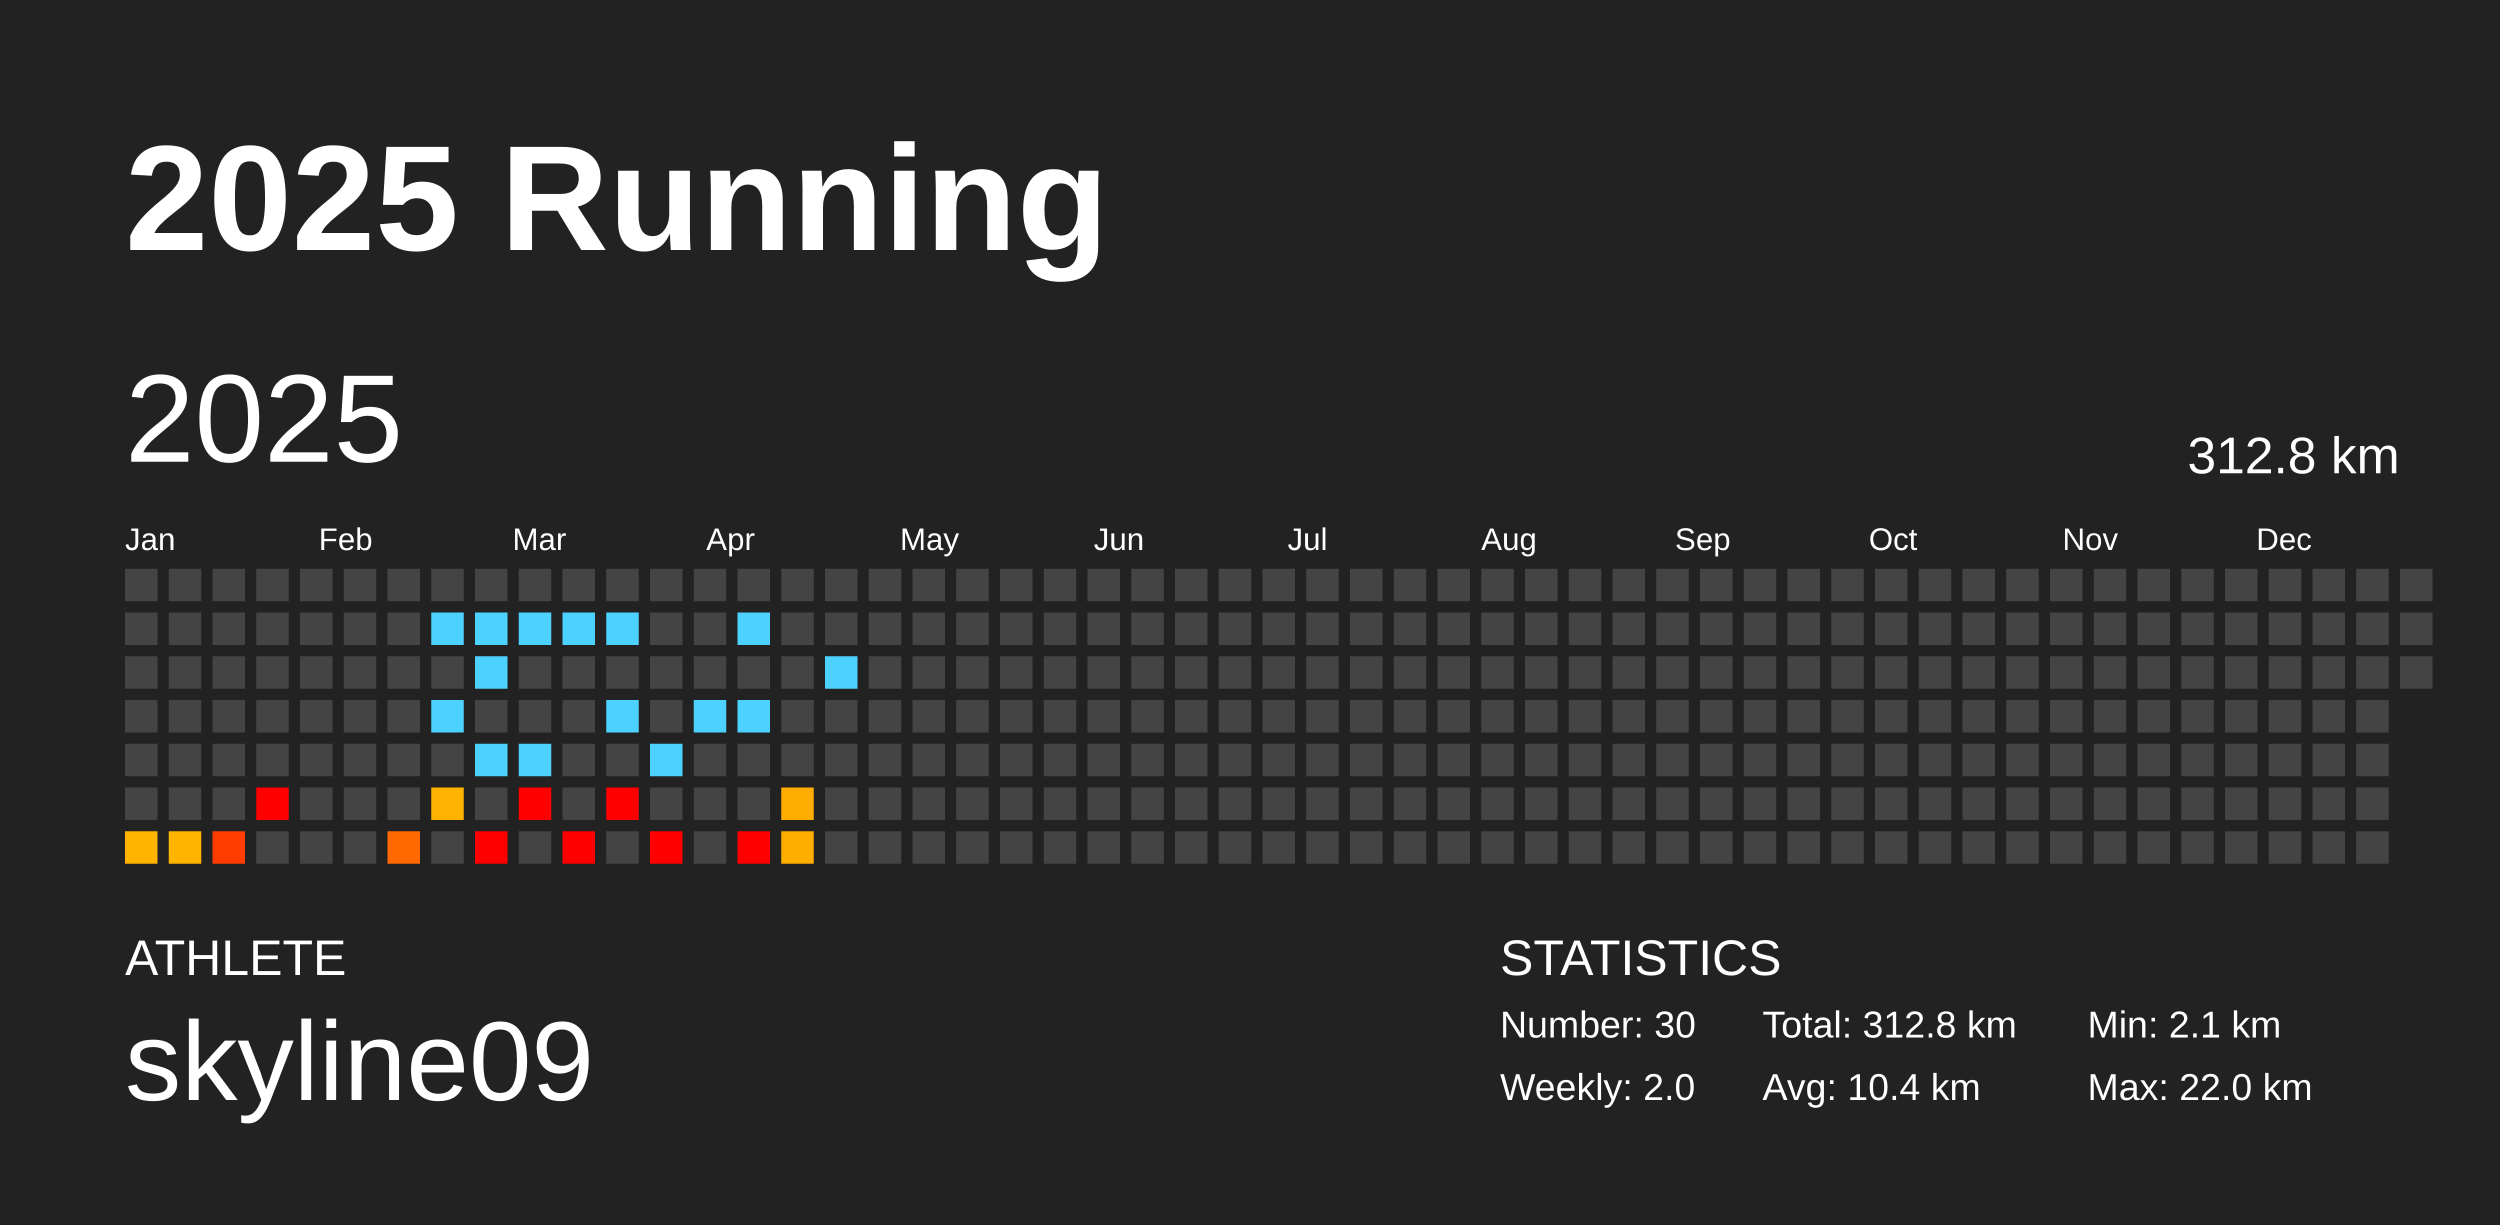
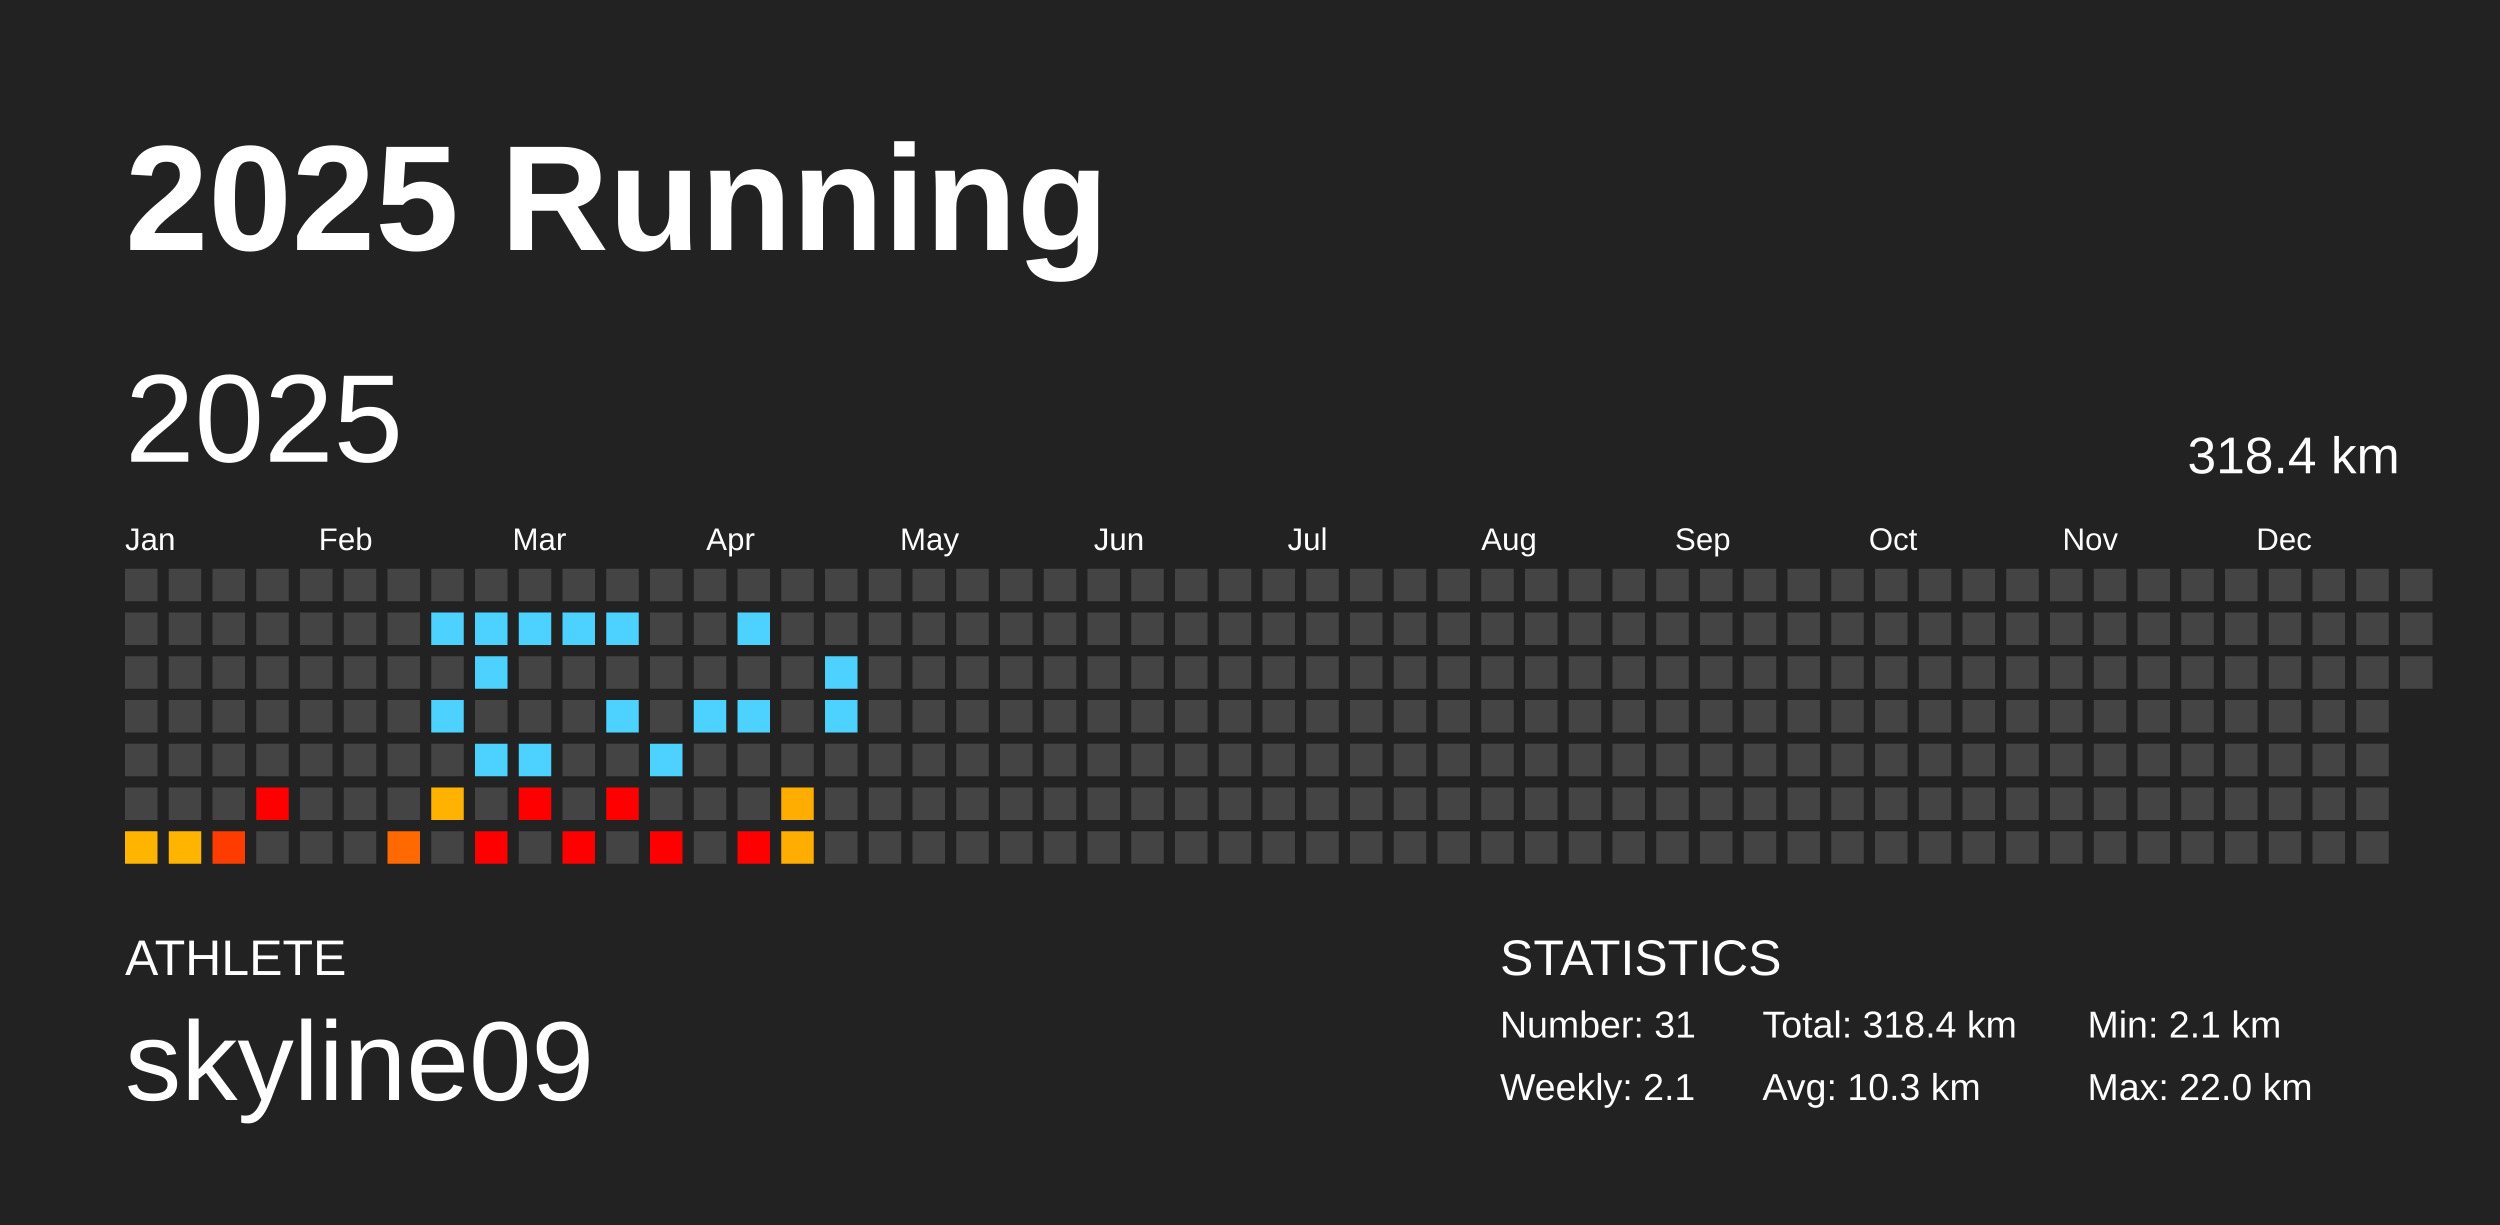
<svg xmlns="http://www.w3.org/2000/svg" baseProfile="full" height="98mm" version="1.1" viewBox="0,0,200,98" width="200mm">
  <defs />
  <rect fill="#222222" height="98" width="200" x="0" y="0" />
  <text fill="#FFFFFF" style="font-size:12px; font-family:Arial; font-weight:bold;" x="10" y="20">2025 Running</text>
  <text fill="#FFFFFF" style="font-size:4px; font-family:Arial" x="10" y="78">ATHLETE</text>
  <text fill="#FFFFFF" style="font-size:9px; font-family:Arial" x="10" y="88">skyline09</text>
  <text fill="#FFFFFF" style="font-size:4px; font-family:Arial" x="120" y="78">STATISTICS</text>
-   <text fill="#FFFFFF" style="font-size:3px; font-family:Arial" x="120" y="83">Number: 30</text>
-   <text fill="#FFFFFF" style="font-size:3px; font-family:Arial" x="120" y="88">Weekly: 2.0</text>
-   <text fill="#FFFFFF" style="font-size:3px; font-family:Arial" x="141" y="83">Total: 312.8 km</text>
-   <text fill="#FFFFFF" style="font-size:3px; font-family:Arial" x="141" y="88">Avg: 10.4 km</text>
+   <text fill="#FFFFFF" style="font-size:3px; font-family:Arial" x="120" y="83">Number: 31</text>
+   <text fill="#FFFFFF" style="font-size:3px; font-family:Arial" x="120" y="88">Weekly: 2.1</text>
+   <text fill="#FFFFFF" style="font-size:3px; font-family:Arial" x="141" y="83">Total: 318.4 km</text>
+   <text fill="#FFFFFF" style="font-size:3px; font-family:Arial" x="141" y="88">Avg: 10.3 km</text>
  <text fill="#FFFFFF" style="font-size:3px; font-family:Arial" x="167" y="83">Min: 2.1 km</text>
  <text fill="#FFFFFF" style="font-size:3px; font-family:Arial" x="167" y="88">Max: 22.0 km</text>
  <text dominant-baseline="hanging" fill="#FFFFFF" style="font-size:10.0px; font-family:Arial;" x="10" y="30">2025</text>
-   <text dominant-baseline="hanging" fill="#FFFFFF" style="font-size:4.125px; font-family:Arial;" x="175" y="35">312.8 km</text>
+   <text dominant-baseline="hanging" fill="#FFFFFF" style="font-size:4.125px; font-family:Arial;" x="175" y="35">318.4 km</text>
  <text fill="#FFFFFF" style="font-size:2.5px; font-family:Arial" x="10.0" y="44">Jan</text>
  <text fill="#FFFFFF" style="font-size:2.5px; font-family:Arial" x="25.5" y="44">Feb</text>
  <text fill="#FFFFFF" style="font-size:2.5px; font-family:Arial" x="41.0" y="44">Mar</text>
  <text fill="#FFFFFF" style="font-size:2.5px; font-family:Arial" x="56.5" y="44">Apr</text>
  <text fill="#FFFFFF" style="font-size:2.5px; font-family:Arial" x="72.0" y="44">May</text>
  <text fill="#FFFFFF" style="font-size:2.5px; font-family:Arial" x="87.5" y="44">Jun</text>
  <text fill="#FFFFFF" style="font-size:2.5px; font-family:Arial" x="103.0" y="44">Jul</text>
  <text fill="#FFFFFF" style="font-size:2.5px; font-family:Arial" x="118.5" y="44">Aug</text>
  <text fill="#FFFFFF" style="font-size:2.5px; font-family:Arial" x="134.0" y="44">Sep</text>
  <text fill="#FFFFFF" style="font-size:2.5px; font-family:Arial" x="149.5" y="44">Oct</text>
  <text fill="#FFFFFF" style="font-size:2.5px; font-family:Arial" x="165.0" y="44">Nov</text>
  <text fill="#FFFFFF" style="font-size:2.5px; font-family:Arial" x="180.5" y="44">Dec</text>
  <rect fill="#444444" height="2.6" width="2.6" x="10.0" y="45.5" />
  <rect fill="#444444" height="2.6" width="2.6" x="10.0" y="49.0" />
  <rect fill="#444444" height="2.6" width="2.6" x="10.0" y="52.5" />
  <rect fill="#444444" height="2.6" width="2.6" x="10.0" y="56.0" />
  <rect fill="#444444" height="2.6" width="2.6" x="10.0" y="59.5" />
  <rect fill="#444444" height="2.6" width="2.6" x="10.0" y="63.0" />
  <rect fill="#ffb400" height="2.6" width="2.6" x="10.0" y="66.5" />
  <rect fill="#444444" height="2.6" width="2.6" x="13.5" y="45.5" />
  <rect fill="#444444" height="2.6" width="2.6" x="13.5" y="49.0" />
  <rect fill="#444444" height="2.6" width="2.6" x="13.5" y="52.5" />
  <rect fill="#444444" height="2.6" width="2.6" x="13.5" y="56.0" />
  <rect fill="#444444" height="2.6" width="2.6" x="13.5" y="59.5" />
  <rect fill="#444444" height="2.6" width="2.6" x="13.5" y="63.0" />
  <rect fill="#ffb400" height="2.6" width="2.6" x="13.5" y="66.5" />
  <rect fill="#444444" height="2.6" width="2.6" x="17.0" y="45.5" />
  <rect fill="#444444" height="2.6" width="2.6" x="17.0" y="49.0" />
  <rect fill="#444444" height="2.6" width="2.6" x="17.0" y="52.5" />
  <rect fill="#444444" height="2.6" width="2.6" x="17.0" y="56.0" />
  <rect fill="#444444" height="2.6" width="2.6" x="17.0" y="59.5" />
  <rect fill="#444444" height="2.6" width="2.6" x="17.0" y="63.0" />
  <rect fill="#ff3c00" height="2.6" width="2.6" x="17.0" y="66.5" />
  <rect fill="#444444" height="2.6" width="2.6" x="20.5" y="45.5" />
  <rect fill="#444444" height="2.6" width="2.6" x="20.5" y="49.0" />
  <rect fill="#444444" height="2.6" width="2.6" x="20.5" y="52.5" />
  <rect fill="#444444" height="2.6" width="2.6" x="20.5" y="56.0" />
  <rect fill="#444444" height="2.6" width="2.6" x="20.5" y="59.5" />
  <rect fill="red" height="2.6" width="2.6" x="20.5" y="63.0" />
  <rect fill="#444444" height="2.6" width="2.6" x="20.5" y="66.5" />
  <rect fill="#444444" height="2.6" width="2.6" x="24.0" y="45.5" />
  <rect fill="#444444" height="2.6" width="2.6" x="24.0" y="49.0" />
  <rect fill="#444444" height="2.6" width="2.6" x="24.0" y="52.5" />
  <rect fill="#444444" height="2.6" width="2.6" x="24.0" y="56.0" />
  <rect fill="#444444" height="2.6" width="2.6" x="24.0" y="59.5" />
  <rect fill="#444444" height="2.6" width="2.6" x="24.0" y="63.0" />
  <rect fill="#444444" height="2.6" width="2.6" x="24.0" y="66.5" />
  <rect fill="#444444" height="2.6" width="2.6" x="27.5" y="45.5" />
  <rect fill="#444444" height="2.6" width="2.6" x="27.5" y="49.0" />
  <rect fill="#444444" height="2.6" width="2.6" x="27.5" y="52.5" />
  <rect fill="#444444" height="2.6" width="2.6" x="27.5" y="56.0" />
  <rect fill="#444444" height="2.6" width="2.6" x="27.5" y="59.5" />
  <rect fill="#444444" height="2.6" width="2.6" x="27.5" y="63.0" />
  <rect fill="#444444" height="2.6" width="2.6" x="27.5" y="66.5" />
  <rect fill="#444444" height="2.6" width="2.6" x="31.0" y="45.5" />
  <rect fill="#444444" height="2.6" width="2.6" x="31.0" y="49.0" />
  <rect fill="#444444" height="2.6" width="2.6" x="31.0" y="52.5" />
  <rect fill="#444444" height="2.6" width="2.6" x="31.0" y="56.0" />
  <rect fill="#444444" height="2.6" width="2.6" x="31.0" y="59.5" />
  <rect fill="#444444" height="2.6" width="2.6" x="31.0" y="63.0" />
  <rect fill="#ff6900" height="2.6" width="2.6" x="31.0" y="66.5" />
  <rect fill="#444444" height="2.6" width="2.6" x="34.5" y="45.5" />
  <rect fill="#4dd2ff" height="2.6" width="2.6" x="34.5" y="49.0" />
  <rect fill="#444444" height="2.6" width="2.6" x="34.5" y="52.5" />
  <rect fill="#4dd2ff" height="2.6" width="2.6" x="34.5" y="56.0" />
  <rect fill="#444444" height="2.6" width="2.6" x="34.5" y="59.5" />
  <rect fill="#ffb300" height="2.6" width="2.6" x="34.5" y="63.0" />
  <rect fill="#444444" height="2.6" width="2.6" x="34.5" y="66.5" />
  <rect fill="#444444" height="2.6" width="2.6" x="38.0" y="45.5" />
  <rect fill="#4dd2ff" height="2.6" width="2.6" x="38.0" y="49.0" />
  <rect fill="#4dd2ff" height="2.6" width="2.6" x="38.0" y="52.5" />
  <rect fill="#444444" height="2.6" width="2.6" x="38.0" y="56.0" />
  <rect fill="#4dd2ff" height="2.6" width="2.6" x="38.0" y="59.5" />
  <rect fill="#444444" height="2.6" width="2.6" x="38.0" y="63.0" />
  <rect fill="red" height="2.6" width="2.6" x="38.0" y="66.5" />
  <rect fill="#444444" height="2.6" width="2.6" x="41.5" y="45.5" />
  <rect fill="#4dd2ff" height="2.6" width="2.6" x="41.5" y="49.0" />
  <rect fill="#444444" height="2.6" width="2.6" x="41.5" y="52.5" />
  <rect fill="#444444" height="2.6" width="2.6" x="41.5" y="56.0" />
  <rect fill="#4dd2ff" height="2.6" width="2.6" x="41.5" y="59.5" />
  <rect fill="red" height="2.6" width="2.6" x="41.5" y="63.0" />
  <rect fill="#444444" height="2.6" width="2.6" x="41.5" y="66.5" />
  <rect fill="#444444" height="2.6" width="2.6" x="45.0" y="45.5" />
  <rect fill="#4dd2ff" height="2.6" width="2.6" x="45.0" y="49.0" />
  <rect fill="#444444" height="2.6" width="2.6" x="45.0" y="52.5" />
  <rect fill="#444444" height="2.6" width="2.6" x="45.0" y="56.0" />
  <rect fill="#444444" height="2.6" width="2.6" x="45.0" y="59.5" />
  <rect fill="#444444" height="2.6" width="2.6" x="45.0" y="63.0" />
  <rect fill="red" height="2.6" width="2.6" x="45.0" y="66.5" />
  <rect fill="#444444" height="2.6" width="2.6" x="48.5" y="45.5" />
  <rect fill="#4dd2ff" height="2.6" width="2.6" x="48.5" y="49.0" />
  <rect fill="#444444" height="2.6" width="2.6" x="48.5" y="52.5" />
  <rect fill="#4dd2ff" height="2.6" width="2.6" x="48.5" y="56.0" />
  <rect fill="#444444" height="2.6" width="2.6" x="48.5" y="59.5" />
  <rect fill="red" height="2.6" width="2.6" x="48.5" y="63.0" />
  <rect fill="#444444" height="2.6" width="2.6" x="48.5" y="66.5" />
  <rect fill="#444444" height="2.6" width="2.6" x="52.0" y="45.5" />
  <rect fill="#444444" height="2.6" width="2.6" x="52.0" y="49.0" />
  <rect fill="#444444" height="2.6" width="2.6" x="52.0" y="52.5" />
  <rect fill="#444444" height="2.6" width="2.6" x="52.0" y="56.0" />
  <rect fill="#4dd2ff" height="2.6" width="2.6" x="52.0" y="59.5" />
  <rect fill="#444444" height="2.6" width="2.6" x="52.0" y="63.0" />
  <rect fill="red" height="2.6" width="2.6" x="52.0" y="66.5" />
  <rect fill="#444444" height="2.6" width="2.6" x="55.5" y="45.5" />
  <rect fill="#444444" height="2.6" width="2.6" x="55.5" y="49.0" />
  <rect fill="#444444" height="2.6" width="2.6" x="55.5" y="52.5" />
  <rect fill="#4dd2ff" height="2.6" width="2.6" x="55.5" y="56.0" />
  <rect fill="#444444" height="2.6" width="2.6" x="55.5" y="59.5" />
  <rect fill="#444444" height="2.6" width="2.6" x="55.5" y="63.0" />
  <rect fill="#444444" height="2.6" width="2.6" x="55.5" y="66.5" />
  <rect fill="#444444" height="2.6" width="2.6" x="59.0" y="45.5" />
  <rect fill="#4dd2ff" height="2.6" width="2.6" x="59.0" y="49.0" />
  <rect fill="#444444" height="2.6" width="2.6" x="59.0" y="52.5" />
  <rect fill="#4dd2ff" height="2.6" width="2.6" x="59.0" y="56.0" />
  <rect fill="#444444" height="2.6" width="2.6" x="59.0" y="59.5" />
  <rect fill="#444444" height="2.6" width="2.6" x="59.0" y="63.0" />
  <rect fill="red" height="2.6" width="2.6" x="59.0" y="66.5" />
  <rect fill="#444444" height="2.6" width="2.6" x="62.5" y="45.5" />
  <rect fill="#444444" height="2.6" width="2.6" x="62.5" y="49.0" />
  <rect fill="#444444" height="2.6" width="2.6" x="62.5" y="52.5" />
  <rect fill="#444444" height="2.6" width="2.6" x="62.5" y="56.0" />
  <rect fill="#444444" height="2.6" width="2.6" x="62.5" y="59.5" />
  <rect fill="#ffad00" height="2.6" width="2.6" x="62.5" y="63.0" />
  <rect fill="#ffae00" height="2.6" width="2.6" x="62.5" y="66.5" />
  <rect fill="#444444" height="2.6" width="2.6" x="66.0" y="45.5" />
  <rect fill="#444444" height="2.6" width="2.6" x="66.0" y="49.0" />
  <rect fill="#4dd2ff" height="2.6" width="2.6" x="66.0" y="52.5" />
-   <rect fill="#444444" height="2.6" width="2.6" x="66.0" y="56.0" />
+   <rect fill="#4dd2ff" height="2.6" width="2.6" x="66.0" y="56.0" />
  <rect fill="#444444" height="2.6" width="2.6" x="66.0" y="59.5" />
  <rect fill="#444444" height="2.6" width="2.6" x="66.0" y="63.0" />
  <rect fill="#444444" height="2.6" width="2.6" x="66.0" y="66.5" />
  <rect fill="#444444" height="2.6" width="2.6" x="69.5" y="45.5" />
  <rect fill="#444444" height="2.6" width="2.6" x="69.5" y="49.0" />
  <rect fill="#444444" height="2.6" width="2.6" x="69.5" y="52.5" />
  <rect fill="#444444" height="2.6" width="2.6" x="69.5" y="56.0" />
  <rect fill="#444444" height="2.6" width="2.6" x="69.5" y="59.5" />
  <rect fill="#444444" height="2.6" width="2.6" x="69.5" y="63.0" />
  <rect fill="#444444" height="2.6" width="2.6" x="69.5" y="66.5" />
  <rect fill="#444444" height="2.6" width="2.6" x="73.0" y="45.5" />
  <rect fill="#444444" height="2.6" width="2.6" x="73.0" y="49.0" />
  <rect fill="#444444" height="2.6" width="2.6" x="73.0" y="52.5" />
  <rect fill="#444444" height="2.6" width="2.6" x="73.0" y="56.0" />
  <rect fill="#444444" height="2.6" width="2.6" x="73.0" y="59.5" />
  <rect fill="#444444" height="2.6" width="2.6" x="73.0" y="63.0" />
  <rect fill="#444444" height="2.6" width="2.6" x="73.0" y="66.5" />
  <rect fill="#444444" height="2.6" width="2.6" x="76.5" y="45.5" />
  <rect fill="#444444" height="2.6" width="2.6" x="76.5" y="49.0" />
  <rect fill="#444444" height="2.6" width="2.6" x="76.5" y="52.5" />
  <rect fill="#444444" height="2.6" width="2.6" x="76.5" y="56.0" />
  <rect fill="#444444" height="2.6" width="2.6" x="76.5" y="59.5" />
  <rect fill="#444444" height="2.6" width="2.6" x="76.5" y="63.0" />
  <rect fill="#444444" height="2.6" width="2.6" x="76.5" y="66.5" />
  <rect fill="#444444" height="2.6" width="2.6" x="80.0" y="45.5" />
  <rect fill="#444444" height="2.6" width="2.6" x="80.0" y="49.0" />
  <rect fill="#444444" height="2.6" width="2.6" x="80.0" y="52.5" />
  <rect fill="#444444" height="2.6" width="2.6" x="80.0" y="56.0" />
  <rect fill="#444444" height="2.6" width="2.6" x="80.0" y="59.5" />
  <rect fill="#444444" height="2.6" width="2.6" x="80.0" y="63.0" />
  <rect fill="#444444" height="2.6" width="2.6" x="80.0" y="66.5" />
  <rect fill="#444444" height="2.6" width="2.6" x="83.5" y="45.5" />
  <rect fill="#444444" height="2.6" width="2.6" x="83.5" y="49.0" />
  <rect fill="#444444" height="2.6" width="2.6" x="83.5" y="52.5" />
  <rect fill="#444444" height="2.6" width="2.6" x="83.5" y="56.0" />
  <rect fill="#444444" height="2.6" width="2.6" x="83.5" y="59.5" />
  <rect fill="#444444" height="2.6" width="2.6" x="83.5" y="63.0" />
  <rect fill="#444444" height="2.6" width="2.6" x="83.5" y="66.5" />
  <rect fill="#444444" height="2.6" width="2.6" x="87.0" y="45.5" />
  <rect fill="#444444" height="2.6" width="2.6" x="87.0" y="49.0" />
  <rect fill="#444444" height="2.6" width="2.6" x="87.0" y="52.5" />
  <rect fill="#444444" height="2.6" width="2.6" x="87.0" y="56.0" />
  <rect fill="#444444" height="2.6" width="2.6" x="87.0" y="59.5" />
  <rect fill="#444444" height="2.6" width="2.6" x="87.0" y="63.0" />
  <rect fill="#444444" height="2.6" width="2.6" x="87.0" y="66.5" />
  <rect fill="#444444" height="2.6" width="2.6" x="90.5" y="45.5" />
  <rect fill="#444444" height="2.6" width="2.6" x="90.5" y="49.0" />
  <rect fill="#444444" height="2.6" width="2.6" x="90.5" y="52.5" />
  <rect fill="#444444" height="2.6" width="2.6" x="90.5" y="56.0" />
  <rect fill="#444444" height="2.6" width="2.6" x="90.5" y="59.5" />
  <rect fill="#444444" height="2.6" width="2.6" x="90.5" y="63.0" />
  <rect fill="#444444" height="2.6" width="2.6" x="90.5" y="66.5" />
  <rect fill="#444444" height="2.6" width="2.6" x="94.0" y="45.5" />
  <rect fill="#444444" height="2.6" width="2.6" x="94.0" y="49.0" />
  <rect fill="#444444" height="2.6" width="2.6" x="94.0" y="52.5" />
  <rect fill="#444444" height="2.6" width="2.6" x="94.0" y="56.0" />
  <rect fill="#444444" height="2.6" width="2.6" x="94.0" y="59.5" />
  <rect fill="#444444" height="2.6" width="2.6" x="94.0" y="63.0" />
  <rect fill="#444444" height="2.6" width="2.6" x="94.0" y="66.5" />
  <rect fill="#444444" height="2.6" width="2.6" x="97.5" y="45.5" />
  <rect fill="#444444" height="2.6" width="2.6" x="97.5" y="49.0" />
  <rect fill="#444444" height="2.6" width="2.6" x="97.5" y="52.5" />
  <rect fill="#444444" height="2.6" width="2.6" x="97.5" y="56.0" />
  <rect fill="#444444" height="2.6" width="2.6" x="97.5" y="59.5" />
  <rect fill="#444444" height="2.6" width="2.6" x="97.5" y="63.0" />
  <rect fill="#444444" height="2.6" width="2.6" x="97.5" y="66.5" />
  <rect fill="#444444" height="2.6" width="2.6" x="101.0" y="45.5" />
  <rect fill="#444444" height="2.6" width="2.6" x="101.0" y="49.0" />
  <rect fill="#444444" height="2.6" width="2.6" x="101.0" y="52.5" />
  <rect fill="#444444" height="2.6" width="2.6" x="101.0" y="56.0" />
  <rect fill="#444444" height="2.6" width="2.6" x="101.0" y="59.5" />
  <rect fill="#444444" height="2.6" width="2.6" x="101.0" y="63.0" />
  <rect fill="#444444" height="2.6" width="2.6" x="101.0" y="66.5" />
  <rect fill="#444444" height="2.6" width="2.6" x="104.5" y="45.5" />
  <rect fill="#444444" height="2.6" width="2.6" x="104.5" y="49.0" />
  <rect fill="#444444" height="2.6" width="2.6" x="104.5" y="52.5" />
  <rect fill="#444444" height="2.6" width="2.6" x="104.5" y="56.0" />
  <rect fill="#444444" height="2.6" width="2.6" x="104.5" y="59.5" />
  <rect fill="#444444" height="2.6" width="2.6" x="104.5" y="63.0" />
  <rect fill="#444444" height="2.6" width="2.6" x="104.5" y="66.5" />
  <rect fill="#444444" height="2.6" width="2.6" x="108.0" y="45.5" />
  <rect fill="#444444" height="2.6" width="2.6" x="108.0" y="49.0" />
  <rect fill="#444444" height="2.6" width="2.6" x="108.0" y="52.5" />
  <rect fill="#444444" height="2.6" width="2.6" x="108.0" y="56.0" />
  <rect fill="#444444" height="2.6" width="2.6" x="108.0" y="59.5" />
  <rect fill="#444444" height="2.6" width="2.6" x="108.0" y="63.0" />
  <rect fill="#444444" height="2.6" width="2.6" x="108.0" y="66.5" />
  <rect fill="#444444" height="2.6" width="2.6" x="111.5" y="45.5" />
  <rect fill="#444444" height="2.6" width="2.6" x="111.5" y="49.0" />
  <rect fill="#444444" height="2.6" width="2.6" x="111.5" y="52.5" />
  <rect fill="#444444" height="2.6" width="2.6" x="111.5" y="56.0" />
  <rect fill="#444444" height="2.6" width="2.6" x="111.5" y="59.5" />
  <rect fill="#444444" height="2.6" width="2.6" x="111.5" y="63.0" />
  <rect fill="#444444" height="2.6" width="2.6" x="111.5" y="66.5" />
  <rect fill="#444444" height="2.6" width="2.6" x="115.0" y="45.5" />
  <rect fill="#444444" height="2.6" width="2.6" x="115.0" y="49.0" />
  <rect fill="#444444" height="2.6" width="2.6" x="115.0" y="52.5" />
  <rect fill="#444444" height="2.6" width="2.6" x="115.0" y="56.0" />
  <rect fill="#444444" height="2.6" width="2.6" x="115.0" y="59.5" />
  <rect fill="#444444" height="2.6" width="2.6" x="115.0" y="63.0" />
  <rect fill="#444444" height="2.6" width="2.6" x="115.0" y="66.5" />
  <rect fill="#444444" height="2.6" width="2.6" x="118.5" y="45.5" />
  <rect fill="#444444" height="2.6" width="2.6" x="118.5" y="49.0" />
  <rect fill="#444444" height="2.6" width="2.6" x="118.5" y="52.5" />
  <rect fill="#444444" height="2.6" width="2.6" x="118.5" y="56.0" />
  <rect fill="#444444" height="2.6" width="2.6" x="118.5" y="59.5" />
  <rect fill="#444444" height="2.6" width="2.6" x="118.5" y="63.0" />
  <rect fill="#444444" height="2.6" width="2.6" x="118.5" y="66.5" />
  <rect fill="#444444" height="2.6" width="2.6" x="122.0" y="45.5" />
  <rect fill="#444444" height="2.6" width="2.6" x="122.0" y="49.0" />
  <rect fill="#444444" height="2.6" width="2.6" x="122.0" y="52.5" />
  <rect fill="#444444" height="2.6" width="2.6" x="122.0" y="56.0" />
  <rect fill="#444444" height="2.6" width="2.6" x="122.0" y="59.5" />
  <rect fill="#444444" height="2.6" width="2.6" x="122.0" y="63.0" />
  <rect fill="#444444" height="2.6" width="2.6" x="122.0" y="66.5" />
  <rect fill="#444444" height="2.6" width="2.6" x="125.5" y="45.5" />
  <rect fill="#444444" height="2.6" width="2.6" x="125.5" y="49.0" />
  <rect fill="#444444" height="2.6" width="2.6" x="125.5" y="52.5" />
  <rect fill="#444444" height="2.6" width="2.6" x="125.5" y="56.0" />
  <rect fill="#444444" height="2.6" width="2.6" x="125.5" y="59.5" />
  <rect fill="#444444" height="2.6" width="2.6" x="125.5" y="63.0" />
  <rect fill="#444444" height="2.6" width="2.6" x="125.5" y="66.5" />
  <rect fill="#444444" height="2.6" width="2.6" x="129.0" y="45.5" />
  <rect fill="#444444" height="2.6" width="2.6" x="129.0" y="49.0" />
  <rect fill="#444444" height="2.6" width="2.6" x="129.0" y="52.5" />
  <rect fill="#444444" height="2.6" width="2.6" x="129.0" y="56.0" />
  <rect fill="#444444" height="2.6" width="2.6" x="129.0" y="59.5" />
  <rect fill="#444444" height="2.6" width="2.6" x="129.0" y="63.0" />
  <rect fill="#444444" height="2.6" width="2.6" x="129.0" y="66.5" />
  <rect fill="#444444" height="2.6" width="2.6" x="132.5" y="45.5" />
  <rect fill="#444444" height="2.6" width="2.6" x="132.5" y="49.0" />
  <rect fill="#444444" height="2.6" width="2.6" x="132.5" y="52.5" />
  <rect fill="#444444" height="2.6" width="2.6" x="132.5" y="56.0" />
  <rect fill="#444444" height="2.6" width="2.6" x="132.5" y="59.5" />
  <rect fill="#444444" height="2.6" width="2.6" x="132.5" y="63.0" />
  <rect fill="#444444" height="2.6" width="2.6" x="132.5" y="66.5" />
  <rect fill="#444444" height="2.6" width="2.6" x="136.0" y="45.5" />
  <rect fill="#444444" height="2.6" width="2.6" x="136.0" y="49.0" />
  <rect fill="#444444" height="2.6" width="2.6" x="136.0" y="52.5" />
  <rect fill="#444444" height="2.6" width="2.6" x="136.0" y="56.0" />
  <rect fill="#444444" height="2.6" width="2.6" x="136.0" y="59.5" />
  <rect fill="#444444" height="2.6" width="2.6" x="136.0" y="63.0" />
  <rect fill="#444444" height="2.6" width="2.6" x="136.0" y="66.5" />
  <rect fill="#444444" height="2.6" width="2.6" x="139.5" y="45.5" />
  <rect fill="#444444" height="2.6" width="2.6" x="139.5" y="49.0" />
  <rect fill="#444444" height="2.6" width="2.6" x="139.5" y="52.5" />
  <rect fill="#444444" height="2.6" width="2.6" x="139.5" y="56.0" />
  <rect fill="#444444" height="2.6" width="2.6" x="139.5" y="59.5" />
  <rect fill="#444444" height="2.6" width="2.6" x="139.5" y="63.0" />
  <rect fill="#444444" height="2.6" width="2.6" x="139.5" y="66.5" />
  <rect fill="#444444" height="2.6" width="2.6" x="143.0" y="45.5" />
  <rect fill="#444444" height="2.6" width="2.6" x="143.0" y="49.0" />
  <rect fill="#444444" height="2.6" width="2.6" x="143.0" y="52.5" />
  <rect fill="#444444" height="2.6" width="2.6" x="143.0" y="56.0" />
  <rect fill="#444444" height="2.6" width="2.6" x="143.0" y="59.5" />
  <rect fill="#444444" height="2.6" width="2.6" x="143.0" y="63.0" />
  <rect fill="#444444" height="2.6" width="2.6" x="143.0" y="66.5" />
  <rect fill="#444444" height="2.6" width="2.6" x="146.5" y="45.5" />
  <rect fill="#444444" height="2.6" width="2.6" x="146.5" y="49.0" />
  <rect fill="#444444" height="2.6" width="2.6" x="146.5" y="52.5" />
  <rect fill="#444444" height="2.6" width="2.6" x="146.5" y="56.0" />
  <rect fill="#444444" height="2.6" width="2.6" x="146.5" y="59.5" />
  <rect fill="#444444" height="2.6" width="2.6" x="146.5" y="63.0" />
  <rect fill="#444444" height="2.6" width="2.6" x="146.5" y="66.5" />
  <rect fill="#444444" height="2.6" width="2.6" x="150.0" y="45.5" />
  <rect fill="#444444" height="2.6" width="2.6" x="150.0" y="49.0" />
  <rect fill="#444444" height="2.6" width="2.6" x="150.0" y="52.5" />
  <rect fill="#444444" height="2.6" width="2.6" x="150.0" y="56.0" />
  <rect fill="#444444" height="2.6" width="2.6" x="150.0" y="59.5" />
  <rect fill="#444444" height="2.6" width="2.6" x="150.0" y="63.0" />
  <rect fill="#444444" height="2.6" width="2.6" x="150.0" y="66.5" />
  <rect fill="#444444" height="2.6" width="2.6" x="153.5" y="45.5" />
  <rect fill="#444444" height="2.6" width="2.6" x="153.5" y="49.0" />
  <rect fill="#444444" height="2.6" width="2.6" x="153.5" y="52.5" />
  <rect fill="#444444" height="2.6" width="2.6" x="153.5" y="56.0" />
  <rect fill="#444444" height="2.6" width="2.6" x="153.5" y="59.5" />
  <rect fill="#444444" height="2.6" width="2.6" x="153.5" y="63.0" />
  <rect fill="#444444" height="2.6" width="2.6" x="153.5" y="66.5" />
  <rect fill="#444444" height="2.6" width="2.6" x="157.0" y="45.5" />
  <rect fill="#444444" height="2.6" width="2.6" x="157.0" y="49.0" />
  <rect fill="#444444" height="2.6" width="2.6" x="157.0" y="52.5" />
  <rect fill="#444444" height="2.6" width="2.6" x="157.0" y="56.0" />
  <rect fill="#444444" height="2.6" width="2.6" x="157.0" y="59.5" />
  <rect fill="#444444" height="2.6" width="2.6" x="157.0" y="63.0" />
  <rect fill="#444444" height="2.6" width="2.6" x="157.0" y="66.5" />
  <rect fill="#444444" height="2.6" width="2.6" x="160.5" y="45.5" />
  <rect fill="#444444" height="2.6" width="2.6" x="160.5" y="49.0" />
  <rect fill="#444444" height="2.6" width="2.6" x="160.5" y="52.5" />
  <rect fill="#444444" height="2.6" width="2.6" x="160.5" y="56.0" />
  <rect fill="#444444" height="2.6" width="2.6" x="160.5" y="59.5" />
  <rect fill="#444444" height="2.6" width="2.6" x="160.5" y="63.0" />
  <rect fill="#444444" height="2.6" width="2.6" x="160.5" y="66.5" />
  <rect fill="#444444" height="2.6" width="2.6" x="164.0" y="45.5" />
  <rect fill="#444444" height="2.6" width="2.6" x="164.0" y="49.0" />
  <rect fill="#444444" height="2.6" width="2.6" x="164.0" y="52.5" />
  <rect fill="#444444" height="2.6" width="2.6" x="164.0" y="56.0" />
  <rect fill="#444444" height="2.6" width="2.6" x="164.0" y="59.5" />
  <rect fill="#444444" height="2.6" width="2.6" x="164.0" y="63.0" />
  <rect fill="#444444" height="2.6" width="2.6" x="164.0" y="66.5" />
  <rect fill="#444444" height="2.6" width="2.6" x="167.5" y="45.5" />
  <rect fill="#444444" height="2.6" width="2.6" x="167.5" y="49.0" />
  <rect fill="#444444" height="2.6" width="2.6" x="167.5" y="52.5" />
  <rect fill="#444444" height="2.6" width="2.6" x="167.5" y="56.0" />
  <rect fill="#444444" height="2.6" width="2.6" x="167.5" y="59.5" />
  <rect fill="#444444" height="2.6" width="2.6" x="167.5" y="63.0" />
  <rect fill="#444444" height="2.6" width="2.6" x="167.5" y="66.5" />
  <rect fill="#444444" height="2.6" width="2.6" x="171.0" y="45.5" />
  <rect fill="#444444" height="2.6" width="2.6" x="171.0" y="49.0" />
  <rect fill="#444444" height="2.6" width="2.6" x="171.0" y="52.5" />
  <rect fill="#444444" height="2.6" width="2.6" x="171.0" y="56.0" />
  <rect fill="#444444" height="2.6" width="2.6" x="171.0" y="59.5" />
  <rect fill="#444444" height="2.6" width="2.6" x="171.0" y="63.0" />
  <rect fill="#444444" height="2.6" width="2.6" x="171.0" y="66.5" />
  <rect fill="#444444" height="2.6" width="2.6" x="174.5" y="45.5" />
  <rect fill="#444444" height="2.6" width="2.6" x="174.5" y="49.0" />
  <rect fill="#444444" height="2.6" width="2.6" x="174.5" y="52.5" />
  <rect fill="#444444" height="2.6" width="2.6" x="174.5" y="56.0" />
  <rect fill="#444444" height="2.6" width="2.6" x="174.5" y="59.5" />
  <rect fill="#444444" height="2.6" width="2.6" x="174.5" y="63.0" />
  <rect fill="#444444" height="2.6" width="2.6" x="174.5" y="66.5" />
  <rect fill="#444444" height="2.6" width="2.6" x="178.0" y="45.5" />
  <rect fill="#444444" height="2.6" width="2.6" x="178.0" y="49.0" />
  <rect fill="#444444" height="2.6" width="2.6" x="178.0" y="52.5" />
  <rect fill="#444444" height="2.6" width="2.6" x="178.0" y="56.0" />
  <rect fill="#444444" height="2.6" width="2.6" x="178.0" y="59.5" />
  <rect fill="#444444" height="2.6" width="2.6" x="178.0" y="63.0" />
  <rect fill="#444444" height="2.6" width="2.6" x="178.0" y="66.5" />
  <rect fill="#444444" height="2.6" width="2.6" x="181.5" y="45.5" />
  <rect fill="#444444" height="2.6" width="2.6" x="181.5" y="49.0" />
  <rect fill="#444444" height="2.6" width="2.6" x="181.5" y="52.5" />
  <rect fill="#444444" height="2.6" width="2.6" x="181.5" y="56.0" />
  <rect fill="#444444" height="2.6" width="2.6" x="181.5" y="59.5" />
  <rect fill="#444444" height="2.6" width="2.6" x="181.5" y="63.0" />
  <rect fill="#444444" height="2.6" width="2.6" x="181.5" y="66.5" />
  <rect fill="#444444" height="2.6" width="2.6" x="185.0" y="45.5" />
  <rect fill="#444444" height="2.6" width="2.6" x="185.0" y="49.0" />
  <rect fill="#444444" height="2.6" width="2.6" x="185.0" y="52.5" />
  <rect fill="#444444" height="2.6" width="2.6" x="185.0" y="56.0" />
  <rect fill="#444444" height="2.6" width="2.6" x="185.0" y="59.5" />
  <rect fill="#444444" height="2.6" width="2.6" x="185.0" y="63.0" />
  <rect fill="#444444" height="2.6" width="2.6" x="185.0" y="66.5" />
  <rect fill="#444444" height="2.6" width="2.6" x="188.5" y="45.5" />
  <rect fill="#444444" height="2.6" width="2.6" x="188.5" y="49.0" />
  <rect fill="#444444" height="2.6" width="2.6" x="188.5" y="52.5" />
  <rect fill="#444444" height="2.6" width="2.6" x="188.5" y="56.0" />
  <rect fill="#444444" height="2.6" width="2.6" x="188.5" y="59.5" />
  <rect fill="#444444" height="2.6" width="2.6" x="188.5" y="63.0" />
  <rect fill="#444444" height="2.6" width="2.6" x="188.5" y="66.5" />
  <rect fill="#444444" height="2.6" width="2.6" x="192.0" y="45.5" />
  <rect fill="#444444" height="2.6" width="2.6" x="192.0" y="49.0" />
  <rect fill="#444444" height="2.6" width="2.6" x="192.0" y="52.5" />
</svg>
